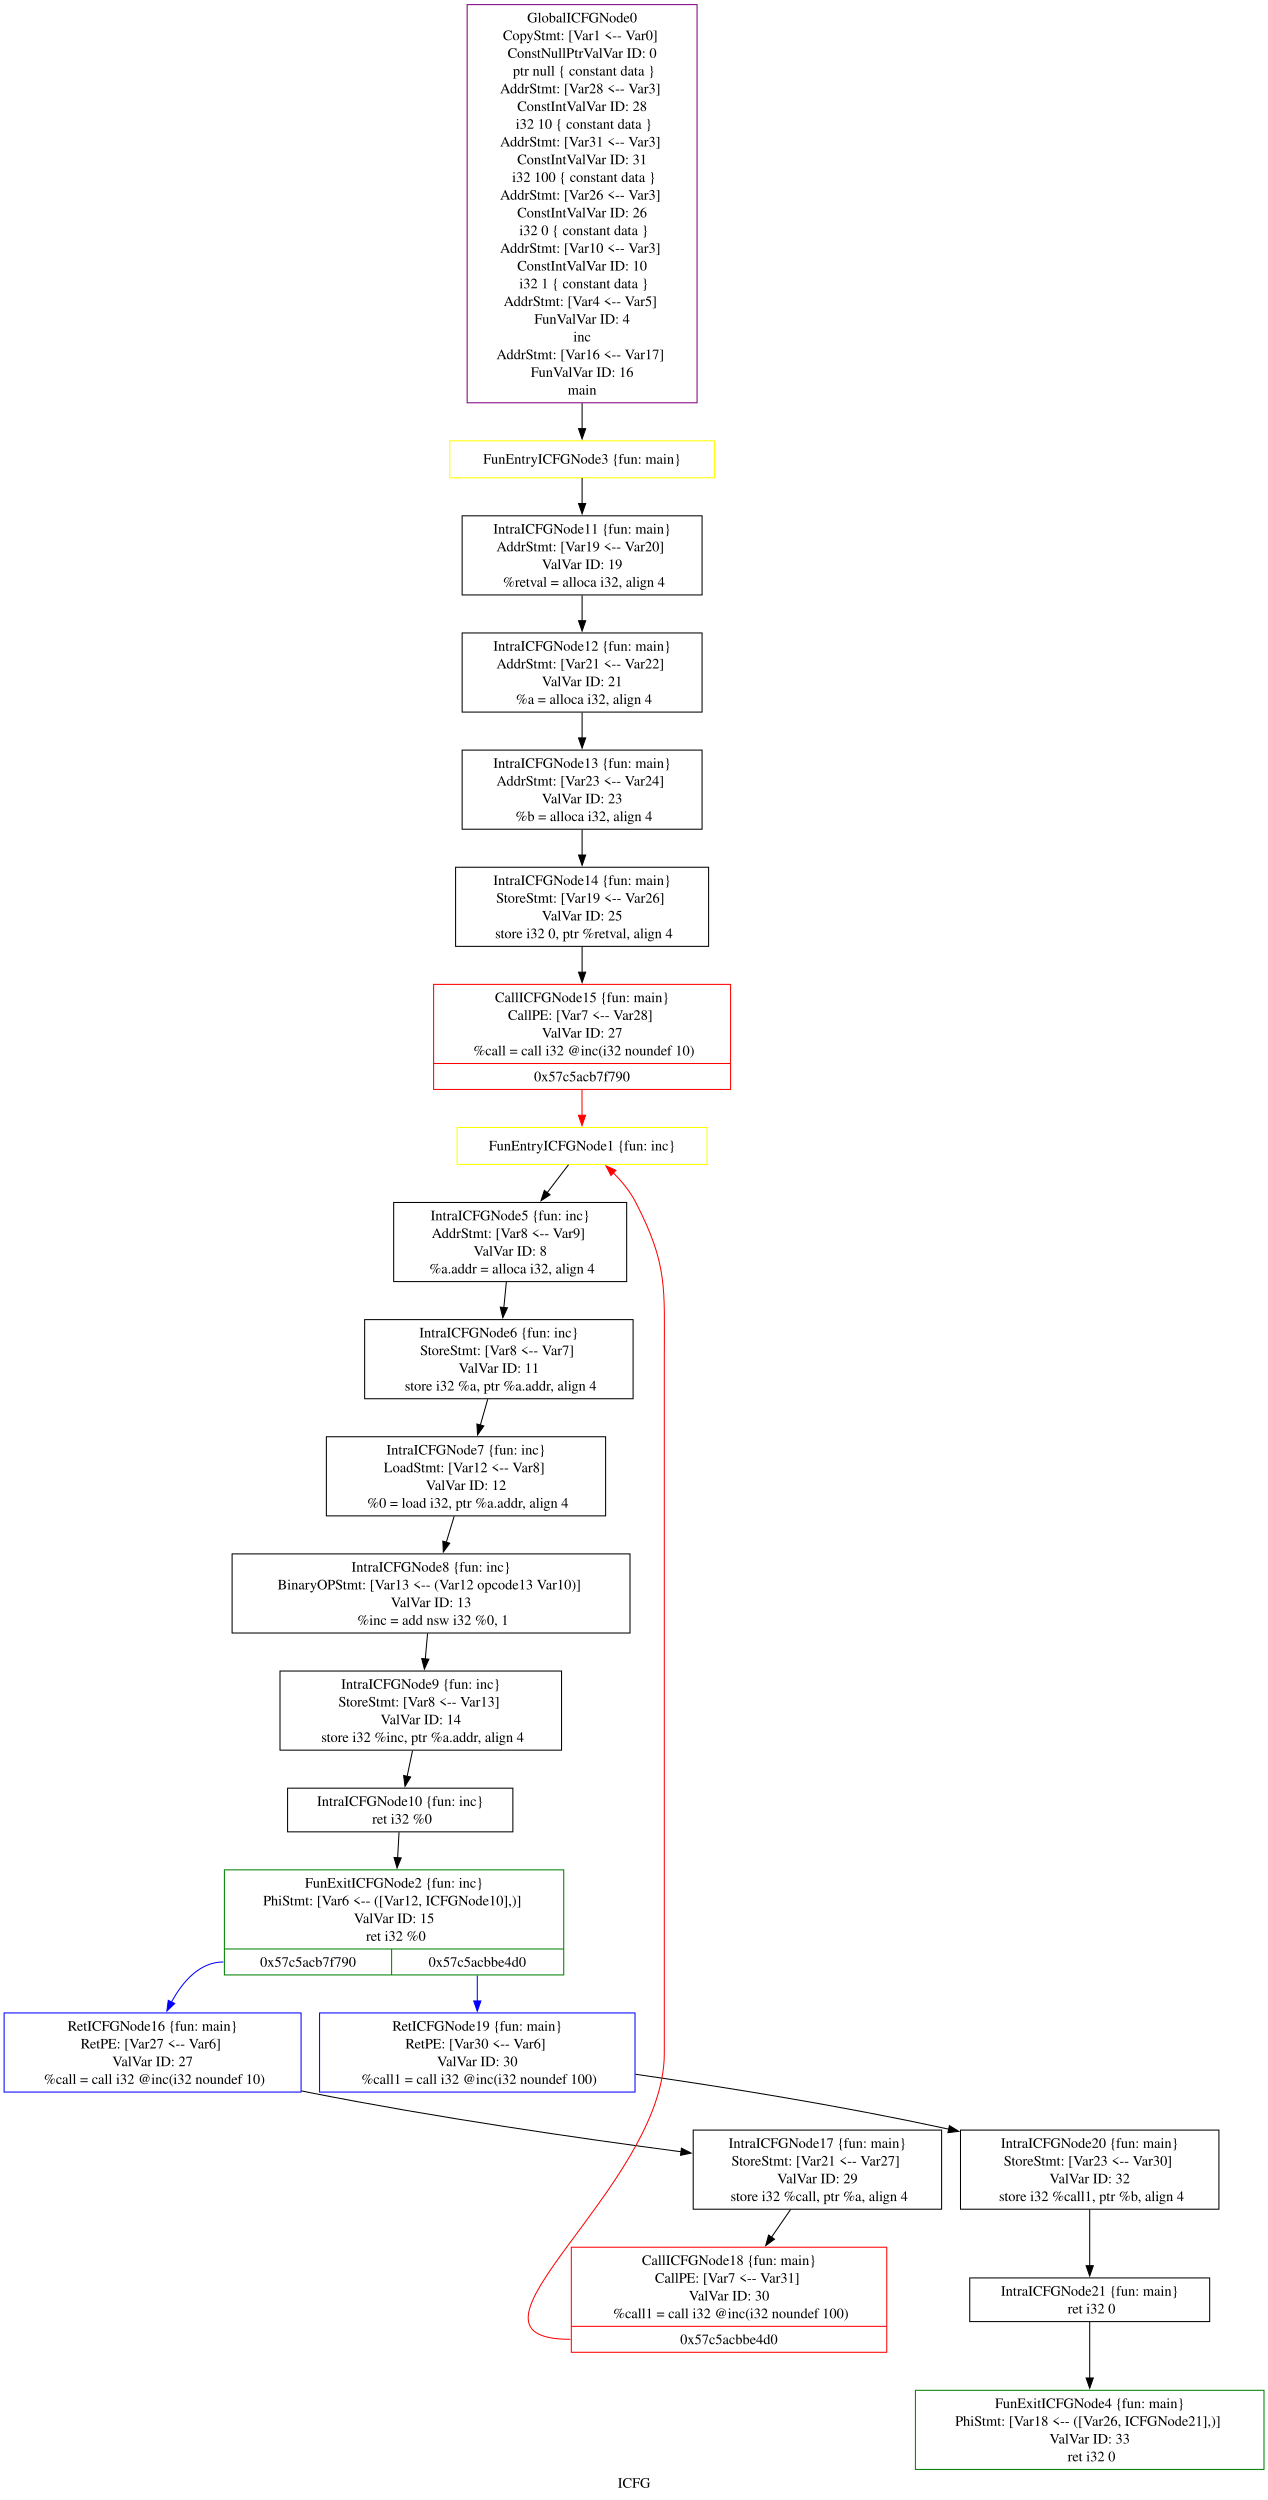
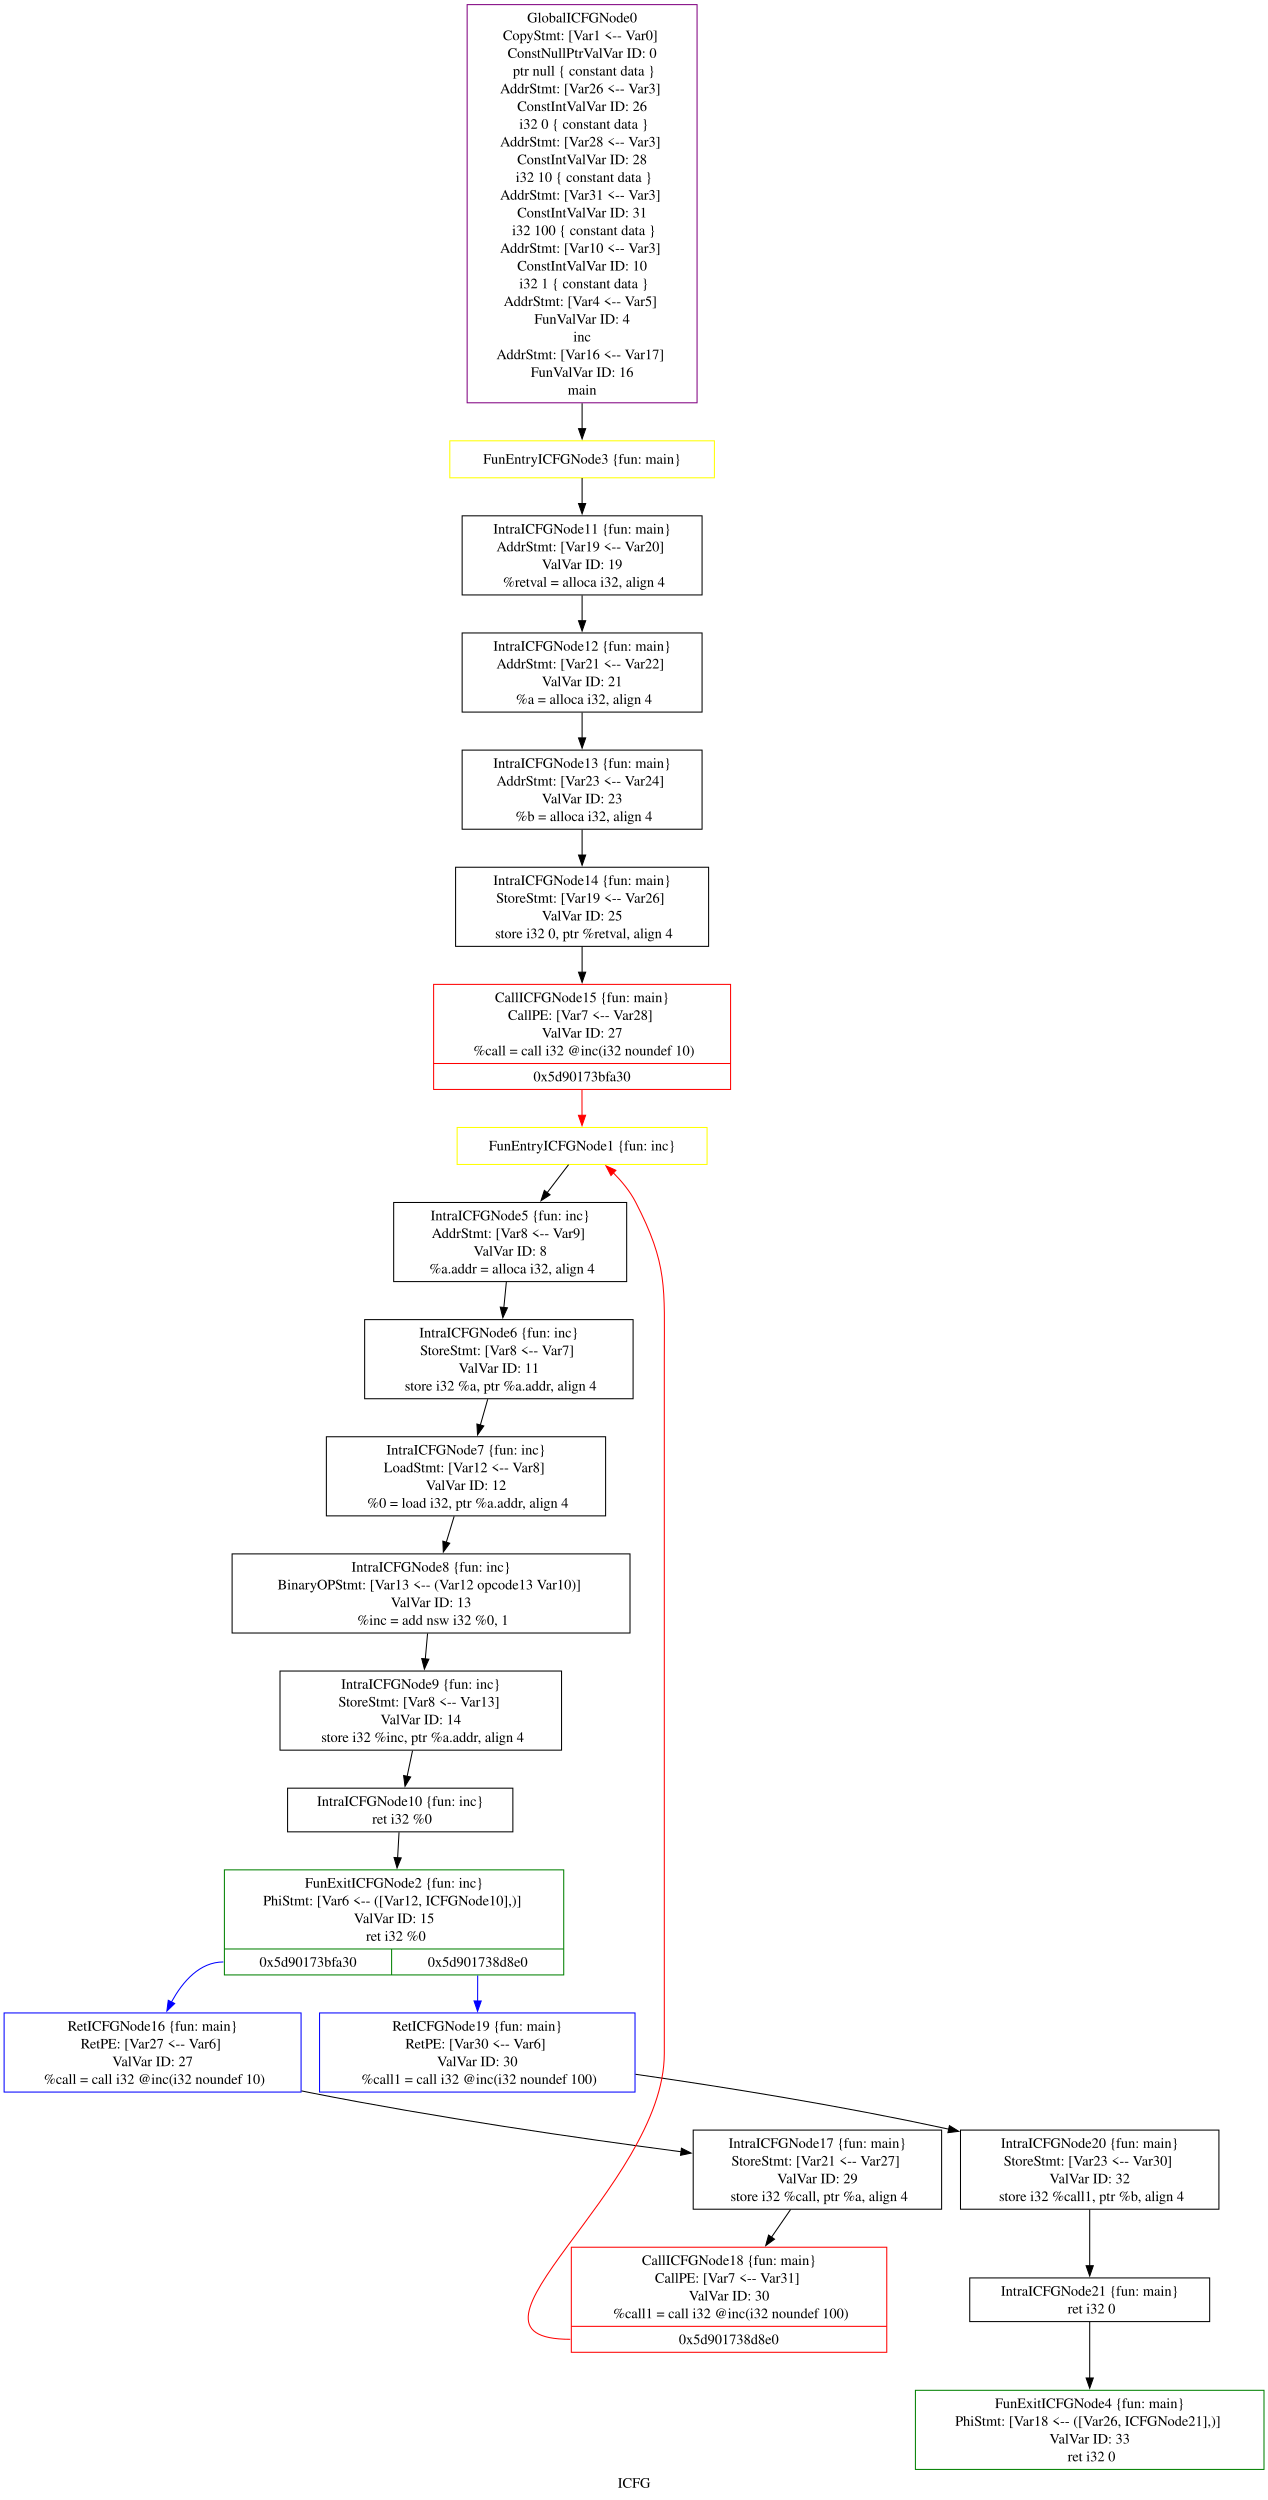
<svg xmlns="http://www.w3.org/2000/svg" width="1234pt" height="2433pt" viewBox="0.00 0.00 1234.00 2433.00">
  <g id="graph0" class="graph" transform="scale(1 1) rotate(0) translate(4 2429)">
    <polygon fill="white" stroke="none" points="-4,4 -4,-2429 1230.12,-2429 1230.12,4 -4,4" />
    <text xml:space="preserve" text-anchor="middle" x="613.06" y="-7.95" font-family="Times,serif" font-size="14.00">ICFG</text>
    <g id="node1" class="node">
      <polygon fill="none" stroke="purple" points="450.62,-2037 450.62,-2424.5 674.38,-2424.5 674.38,-2037 450.62,-2037" />
      <text xml:space="preserve" text-anchor="middle" x="562.5" y="-2407.2" font-family="Times,serif" font-size="14.00">GlobalICFGNode0</text>
      <text xml:space="preserve" text-anchor="middle" x="562.5" y="-2389.95" font-family="Times,serif" font-size="14.00">CopyStmt: [Var1 &lt;-- Var0] </text>
      <text xml:space="preserve" text-anchor="middle" x="562.5" y="-2372.7" font-family="Times,serif" font-size="14.00">ConstNullPtrValVar ID: 0</text>
      <text xml:space="preserve" text-anchor="middle" x="562.5" y="-2355.45" font-family="Times,serif" font-size="14.00"> ptr null { constant data }</text>
-       <text xml:space="preserve" text-anchor="middle" x="562.5" y="-2338.2" font-family="Times,serif" font-size="14.00">AddrStmt: [Var28 &lt;-- Var3] </text>
-       <text xml:space="preserve" text-anchor="middle" x="562.5" y="-2320.95" font-family="Times,serif" font-size="14.00">ConstIntValVar ID: 28</text>
-       <text xml:space="preserve" text-anchor="middle" x="562.5" y="-2303.7" font-family="Times,serif" font-size="14.00"> i32 10 { constant data }</text>
-       <text xml:space="preserve" text-anchor="middle" x="562.5" y="-2286.45" font-family="Times,serif" font-size="14.00">AddrStmt: [Var31 &lt;-- Var3] </text>
-       <text xml:space="preserve" text-anchor="middle" x="562.5" y="-2269.2" font-family="Times,serif" font-size="14.00">ConstIntValVar ID: 31</text>
-       <text xml:space="preserve" text-anchor="middle" x="562.5" y="-2251.95" font-family="Times,serif" font-size="14.00"> i32 100 { constant data }</text>
-       <text xml:space="preserve" text-anchor="middle" x="562.5" y="-2234.7" font-family="Times,serif" font-size="14.00">AddrStmt: [Var26 &lt;-- Var3] </text>
-       <text xml:space="preserve" text-anchor="middle" x="562.5" y="-2217.45" font-family="Times,serif" font-size="14.00">ConstIntValVar ID: 26</text>
-       <text xml:space="preserve" text-anchor="middle" x="562.5" y="-2200.2" font-family="Times,serif" font-size="14.00"> i32 0 { constant data }</text>
+       <text xml:space="preserve" text-anchor="middle" x="562.5" y="-2338.2" font-family="Times,serif" font-size="14.00">AddrStmt: [Var26 &lt;-- Var3] </text>
+       <text xml:space="preserve" text-anchor="middle" x="562.5" y="-2320.95" font-family="Times,serif" font-size="14.00">ConstIntValVar ID: 26</text>
+       <text xml:space="preserve" text-anchor="middle" x="562.5" y="-2303.7" font-family="Times,serif" font-size="14.00"> i32 0 { constant data }</text>
+       <text xml:space="preserve" text-anchor="middle" x="562.5" y="-2286.45" font-family="Times,serif" font-size="14.00">AddrStmt: [Var28 &lt;-- Var3] </text>
+       <text xml:space="preserve" text-anchor="middle" x="562.5" y="-2269.2" font-family="Times,serif" font-size="14.00">ConstIntValVar ID: 28</text>
+       <text xml:space="preserve" text-anchor="middle" x="562.5" y="-2251.95" font-family="Times,serif" font-size="14.00"> i32 10 { constant data }</text>
+       <text xml:space="preserve" text-anchor="middle" x="562.5" y="-2234.7" font-family="Times,serif" font-size="14.00">AddrStmt: [Var31 &lt;-- Var3] </text>
+       <text xml:space="preserve" text-anchor="middle" x="562.5" y="-2217.45" font-family="Times,serif" font-size="14.00">ConstIntValVar ID: 31</text>
+       <text xml:space="preserve" text-anchor="middle" x="562.5" y="-2200.2" font-family="Times,serif" font-size="14.00"> i32 100 { constant data }</text>
      <text xml:space="preserve" text-anchor="middle" x="562.5" y="-2182.95" font-family="Times,serif" font-size="14.00">AddrStmt: [Var10 &lt;-- Var3] </text>
      <text xml:space="preserve" text-anchor="middle" x="562.5" y="-2165.7" font-family="Times,serif" font-size="14.00">ConstIntValVar ID: 10</text>
      <text xml:space="preserve" text-anchor="middle" x="562.5" y="-2148.45" font-family="Times,serif" font-size="14.00"> i32 1 { constant data }</text>
      <text xml:space="preserve" text-anchor="middle" x="562.5" y="-2131.2" font-family="Times,serif" font-size="14.00">AddrStmt: [Var4 &lt;-- Var5] </text>
      <text xml:space="preserve" text-anchor="middle" x="562.5" y="-2113.95" font-family="Times,serif" font-size="14.00">FunValVar ID: 4</text>
      <text xml:space="preserve" text-anchor="middle" x="562.5" y="-2096.7" font-family="Times,serif" font-size="14.00">inc</text>
      <text xml:space="preserve" text-anchor="middle" x="562.5" y="-2079.45" font-family="Times,serif" font-size="14.00">AddrStmt: [Var16 &lt;-- Var17] </text>
      <text xml:space="preserve" text-anchor="middle" x="562.5" y="-2062.2" font-family="Times,serif" font-size="14.00">FunValVar ID: 16</text>
      <text xml:space="preserve" text-anchor="middle" x="562.5" y="-2044.95" font-family="Times,serif" font-size="14.00">main</text>
    </g>
    <g id="node2" class="node">
      <polygon fill="none" stroke="yellow" points="433.75,-1964 433.75,-2000 691.25,-2000 691.25,-1964 433.75,-1964" />
      <text xml:space="preserve" text-anchor="middle" x="562.5" y="-1977.7" font-family="Times,serif" font-size="14.00">FunEntryICFGNode3 {fun: main}</text>
    </g>
    <g id="edge1" class="edge">
      <path fill="none" stroke="black" d="M562.5,-2036.54C562.5,-2027.44 562.5,-2019.09 562.5,-2011.83" />
      <polygon fill="black" stroke="black" points="566,-2011.87 562.5,-2001.87 559,-2011.87 566,-2011.87" />
    </g>
    <g id="node8" class="node">
      <polygon fill="none" stroke="black" points="445.75,-1850 445.75,-1927 679.25,-1927 679.25,-1850 445.75,-1850" />
      <text xml:space="preserve" text-anchor="middle" x="562.5" y="-1909.7" font-family="Times,serif" font-size="14.00">IntraICFGNode11 {fun: main}</text>
      <text xml:space="preserve" text-anchor="middle" x="562.5" y="-1892.45" font-family="Times,serif" font-size="14.00">AddrStmt: [Var19 &lt;-- Var20] </text>
      <text xml:space="preserve" text-anchor="middle" x="562.5" y="-1875.2" font-family="Times,serif" font-size="14.00">ValVar ID: 19</text>
      <text xml:space="preserve" text-anchor="middle" x="562.5" y="-1857.95" font-family="Times,serif" font-size="14.00"> %retval = alloca i32, align 4</text>
    </g>
    <g id="edge5" class="edge">
      <path fill="none" stroke="black" d="M562.5,-1963.79C562.5,-1956.58 562.5,-1947.8 562.5,-1938.84" />
      <polygon fill="black" stroke="black" points="566,-1939 562.5,-1929 559,-1939 566,-1939" />
    </g>
    <g id="node3" class="node">
      <polygon fill="none" stroke="yellow" points="440.88,-1295.75 440.88,-1331.75 684.12,-1331.75 684.12,-1295.75 440.88,-1295.75" />
      <text xml:space="preserve" text-anchor="middle" x="562.5" y="-1309.45" font-family="Times,serif" font-size="14.00">FunEntryICFGNode1 {fun: inc}</text>
    </g>
    <g id="node4" class="node">
      <polygon fill="none" stroke="black" points="379.12,-1181.75 379.12,-1258.75 605.88,-1258.75 605.88,-1181.75 379.12,-1181.75" />
      <text xml:space="preserve" text-anchor="middle" x="492.5" y="-1241.45" font-family="Times,serif" font-size="14.00">IntraICFGNode5 {fun: inc}</text>
      <text xml:space="preserve" text-anchor="middle" x="492.5" y="-1224.2" font-family="Times,serif" font-size="14.00">AddrStmt: [Var8 &lt;-- Var9] </text>
      <text xml:space="preserve" text-anchor="middle" x="492.5" y="-1206.95" font-family="Times,serif" font-size="14.00">ValVar ID: 8</text>
      <text xml:space="preserve" text-anchor="middle" x="492.5" y="-1189.7" font-family="Times,serif" font-size="14.00"> %a.addr = alloca i32, align 4</text>
    </g>
    <g id="edge2" class="edge">
      <path fill="none" stroke="black" d="M549.33,-1295.54C543.33,-1287.69 535.9,-1277.98 528.41,-1268.19" />
      <polygon fill="black" stroke="black" points="531.34,-1266.25 522.48,-1260.44 525.78,-1270.51 531.34,-1266.25" />
    </g>
    <g id="node10" class="node">
      <polygon fill="none" stroke="black" points="350.88,-1067.75 350.88,-1144.75 612.12,-1144.75 612.12,-1067.75 350.88,-1067.75" />
      <text xml:space="preserve" text-anchor="middle" x="481.5" y="-1127.45" font-family="Times,serif" font-size="14.00">IntraICFGNode6 {fun: inc}</text>
      <text xml:space="preserve" text-anchor="middle" x="481.5" y="-1110.2" font-family="Times,serif" font-size="14.00">StoreStmt: [Var8 &lt;-- Var7] </text>
      <text xml:space="preserve" text-anchor="middle" x="481.5" y="-1092.95" font-family="Times,serif" font-size="14.00">ValVar ID: 11</text>
      <text xml:space="preserve" text-anchor="middle" x="481.5" y="-1075.7" font-family="Times,serif" font-size="14.00"> store i32 %a, ptr %a.addr, align 4</text>
    </g>
    <g id="edge6" class="edge">
      <path fill="none" stroke="black" d="M488.78,-1181.33C487.99,-1173.3 487.14,-1164.72 486.32,-1156.35" />
      <polygon fill="black" stroke="black" points="489.83,-1156.25 485.37,-1146.64 482.86,-1156.93 489.83,-1156.25" />
    </g>
    <g id="node5" class="node">
      <polygon fill="none" stroke="green" points="214.38,-507 214.38,-609.25 544.62,-609.25 544.62,-507 214.38,-507" />
      <text xml:space="preserve" text-anchor="middle" x="379.5" y="-591.95" font-family="Times,serif" font-size="14.00">FunExitICFGNode2 {fun: inc}</text>
      <text xml:space="preserve" text-anchor="middle" x="379.5" y="-574.7" font-family="Times,serif" font-size="14.00">PhiStmt: [Var6 &lt;-- ([Var12, ICFGNode10],)] </text>
      <text xml:space="preserve" text-anchor="middle" x="379.5" y="-557.45" font-family="Times,serif" font-size="14.00">ValVar ID: 15</text>
      <text xml:space="preserve" text-anchor="middle" x="379.5" y="-540.2" font-family="Times,serif" font-size="14.00"> ret i32 %0</text>
      <polyline fill="none" stroke="green" points="214.38,-532.25 544.62,-532.25" />
-       <text xml:space="preserve" text-anchor="middle" x="295.75" y="-514.95" font-family="Times,serif" font-size="14.00">0x57c5acb7f790</text>
+       <text xml:space="preserve" text-anchor="middle" x="295.75" y="-514.95" font-family="Times,serif" font-size="14.00">0x5d90173bfa30</text>
      <polyline fill="none" stroke="green" points="377.12,-507 377.12,-532.25" />
-       <text xml:space="preserve" text-anchor="middle" x="460.5" y="-514.95" font-family="Times,serif" font-size="14.00">0x57c5acbbe4d0</text>
+       <text xml:space="preserve" text-anchor="middle" x="460.88" y="-514.95" font-family="Times,serif" font-size="14.00">0x5d901738d8e0</text>
    </g>
    <g id="node6" class="node">
      <polygon fill="none" stroke="blue" points="0,-393 0,-470 289,-470 289,-393 0,-393" />
      <text xml:space="preserve" text-anchor="middle" x="144.5" y="-452.7" font-family="Times,serif" font-size="14.00">RetICFGNode16 {fun: main}</text>
      <text xml:space="preserve" text-anchor="middle" x="144.5" y="-435.45" font-family="Times,serif" font-size="14.00">RetPE: [Var27 &lt;-- Var6] </text>
      <text xml:space="preserve" text-anchor="middle" x="144.5" y="-418.2" font-family="Times,serif" font-size="14.00">ValVar ID: 27</text>
      <text xml:space="preserve" text-anchor="middle" x="144.5" y="-400.95" font-family="Times,serif" font-size="14.00"> %call = call i32 @inc(i32 noundef 10)</text>
    </g>
    <g id="edge3" class="edge">
      <path fill="none" stroke="blue" d="M213.38,-519.62C190.45,-519.62 173.96,-500.83 162.88,-480.7" />
      <polygon fill="blue" stroke="blue" points="166.02,-479.17 158.4,-471.81 159.77,-482.32 166.02,-479.17" />
    </g>
    <g id="node7" class="node">
      <polygon fill="none" stroke="blue" points="307,-393 307,-470 614,-470 614,-393 307,-393" />
      <text xml:space="preserve" text-anchor="middle" x="460.5" y="-452.7" font-family="Times,serif" font-size="14.00">RetICFGNode19 {fun: main}</text>
      <text xml:space="preserve" text-anchor="middle" x="460.5" y="-435.45" font-family="Times,serif" font-size="14.00">RetPE: [Var30 &lt;-- Var6] </text>
      <text xml:space="preserve" text-anchor="middle" x="460.5" y="-418.2" font-family="Times,serif" font-size="14.00">ValVar ID: 30</text>
      <text xml:space="preserve" text-anchor="middle" x="460.5" y="-400.95" font-family="Times,serif" font-size="14.00"> %call1 = call i32 @inc(i32 noundef 100)</text>
    </g>
    <g id="edge4" class="edge">
-       <path fill="none" stroke="blue" d="M460.5,-506.5C460.5,-498.47 460.5,-489.94 460.5,-481.65" />
-       <polygon fill="blue" stroke="blue" points="464,-481.66 460.5,-471.66 457,-481.66 464,-481.66" />
+       <path fill="none" stroke="blue" d="M460.88,-506.5C460.88,-498.47 460.85,-489.94 460.82,-481.65" />
+       <polygon fill="blue" stroke="blue" points="464.32,-481.64 460.77,-471.66 457.32,-481.68 464.32,-481.64" />
    </g>
    <g id="node19" class="node">
      <polygon fill="none" stroke="black" points="670.62,-279 670.62,-356 912.38,-356 912.38,-279 670.62,-279" />
      <text xml:space="preserve" text-anchor="middle" x="791.5" y="-338.7" font-family="Times,serif" font-size="14.00">IntraICFGNode17 {fun: main}</text>
      <text xml:space="preserve" text-anchor="middle" x="791.5" y="-321.45" font-family="Times,serif" font-size="14.00">StoreStmt: [Var21 &lt;-- Var27] </text>
      <text xml:space="preserve" text-anchor="middle" x="791.5" y="-304.2" font-family="Times,serif" font-size="14.00">ValVar ID: 29</text>
      <text xml:space="preserve" text-anchor="middle" x="791.5" y="-286.95" font-family="Times,serif" font-size="14.00"> store i32 %call, ptr %a, align 4</text>
    </g>
    <g id="edge17" class="edge">
      <path fill="none" stroke="black" d="M289.38,-394.15C292.11,-393.58 294.82,-393.03 297.5,-392.5 419.13,-368.34 559,-348.09 658.79,-334.91" />
      <polygon fill="black" stroke="black" points="659.19,-338.39 668.65,-333.61 658.28,-331.45 659.19,-338.39" />
    </g>
    <g id="node21" class="node">
      <polygon fill="none" stroke="black" points="930.75,-279 930.75,-356 1182.25,-356 1182.25,-279 930.75,-279" />
      <text xml:space="preserve" text-anchor="middle" x="1056.5" y="-338.7" font-family="Times,serif" font-size="14.00">IntraICFGNode20 {fun: main}</text>
      <text xml:space="preserve" text-anchor="middle" x="1056.5" y="-321.45" font-family="Times,serif" font-size="14.00">StoreStmt: [Var23 &lt;-- Var30] </text>
      <text xml:space="preserve" text-anchor="middle" x="1056.5" y="-304.2" font-family="Times,serif" font-size="14.00">ValVar ID: 32</text>
      <text xml:space="preserve" text-anchor="middle" x="1056.5" y="-286.95" font-family="Times,serif" font-size="14.00"> store i32 %call1, ptr %b, align 4</text>
    </g>
    <g id="edge20" class="edge">
      <path fill="none" stroke="black" d="M614.48,-410.31C701.48,-397.82 812.33,-380.08 919.48,-356.87" />
      <polygon fill="black" stroke="black" points="920,-360.34 929.02,-354.78 918.51,-353.5 920,-360.34" />
    </g>
    <g id="node15" class="node">
      <polygon fill="none" stroke="black" points="445.75,-1736 445.75,-1813 679.25,-1813 679.25,-1736 445.75,-1736" />
      <text xml:space="preserve" text-anchor="middle" x="562.5" y="-1795.7" font-family="Times,serif" font-size="14.00">IntraICFGNode12 {fun: main}</text>
      <text xml:space="preserve" text-anchor="middle" x="562.5" y="-1778.45" font-family="Times,serif" font-size="14.00">AddrStmt: [Var21 &lt;-- Var22] </text>
      <text xml:space="preserve" text-anchor="middle" x="562.5" y="-1761.2" font-family="Times,serif" font-size="14.00">ValVar ID: 21</text>
      <text xml:space="preserve" text-anchor="middle" x="562.5" y="-1743.95" font-family="Times,serif" font-size="14.00"> %a = alloca i32, align 4</text>
    </g>
    <g id="edge12" class="edge">
      <path fill="none" stroke="black" d="M562.5,-1849.58C562.5,-1841.65 562.5,-1833.17 562.5,-1824.88" />
      <polygon fill="black" stroke="black" points="566,-1824.89 562.5,-1814.89 559,-1824.89 566,-1824.89" />
    </g>
    <g id="node9" class="node">
      <polygon fill="none" stroke="green" points="886.88,-25.75 886.88,-102.75 1226.12,-102.75 1226.12,-25.75 886.88,-25.75" />
      <text xml:space="preserve" text-anchor="middle" x="1056.5" y="-85.45" font-family="Times,serif" font-size="14.00">FunExitICFGNode4 {fun: main}</text>
      <text xml:space="preserve" text-anchor="middle" x="1056.5" y="-68.2" font-family="Times,serif" font-size="14.00">PhiStmt: [Var18 &lt;-- ([Var26, ICFGNode21],)] </text>
      <text xml:space="preserve" text-anchor="middle" x="1056.5" y="-50.95" font-family="Times,serif" font-size="14.00">ValVar ID: 33</text>
      <text xml:space="preserve" text-anchor="middle" x="1056.5" y="-33.7" font-family="Times,serif" font-size="14.00"> ret i32 0</text>
    </g>
    <g id="node11" class="node">
      <polygon fill="none" stroke="black" points="313.62,-953.75 313.62,-1030.75 585.38,-1030.75 585.38,-953.75 313.62,-953.75" />
      <text xml:space="preserve" text-anchor="middle" x="449.5" y="-1013.45" font-family="Times,serif" font-size="14.00">IntraICFGNode7 {fun: inc}</text>
      <text xml:space="preserve" text-anchor="middle" x="449.5" y="-996.2" font-family="Times,serif" font-size="14.00">LoadStmt: [Var12 &lt;-- Var8] </text>
      <text xml:space="preserve" text-anchor="middle" x="449.5" y="-978.95" font-family="Times,serif" font-size="14.00">ValVar ID: 12</text>
      <text xml:space="preserve" text-anchor="middle" x="449.5" y="-961.7" font-family="Times,serif" font-size="14.00"> %0 = load i32, ptr %a.addr, align 4</text>
    </g>
    <g id="edge7" class="edge">
      <path fill="none" stroke="black" d="M470.67,-1067.33C468.35,-1059.21 465.86,-1050.53 463.45,-1042.06" />
      <polygon fill="black" stroke="black" points="466.85,-1041.24 460.74,-1032.58 460.12,-1043.16 466.85,-1041.24" />
    </g>
    <g id="node12" class="node">
      <polygon fill="none" stroke="black" points="221.88,-839.75 221.88,-916.75 609.12,-916.75 609.12,-839.75 221.88,-839.75" />
      <text xml:space="preserve" text-anchor="middle" x="415.5" y="-899.45" font-family="Times,serif" font-size="14.00">IntraICFGNode8 {fun: inc}</text>
      <text xml:space="preserve" text-anchor="middle" x="415.5" y="-882.2" font-family="Times,serif" font-size="14.00">BinaryOPStmt: [Var13 &lt;-- (Var12 opcode13 Var10)] </text>
      <text xml:space="preserve" text-anchor="middle" x="415.5" y="-864.95" font-family="Times,serif" font-size="14.00">ValVar ID: 13</text>
      <text xml:space="preserve" text-anchor="middle" x="415.5" y="-847.7" font-family="Times,serif" font-size="14.00"> %inc = add nsw i32 %0, 1</text>
    </g>
    <g id="edge8" class="edge">
      <path fill="none" stroke="black" d="M437.99,-953.33C435.52,-945.21 432.89,-936.53 430.32,-928.06" />
      <polygon fill="black" stroke="black" points="433.69,-927.13 427.44,-918.58 426.99,-929.16 433.69,-927.13" />
    </g>
    <g id="node13" class="node">
      <polygon fill="none" stroke="black" points="268.5,-725.75 268.5,-802.75 542.5,-802.75 542.5,-725.75 268.5,-725.75" />
      <text xml:space="preserve" text-anchor="middle" x="405.5" y="-785.45" font-family="Times,serif" font-size="14.00">IntraICFGNode9 {fun: inc}</text>
      <text xml:space="preserve" text-anchor="middle" x="405.5" y="-768.2" font-family="Times,serif" font-size="14.00">StoreStmt: [Var8 &lt;-- Var13] </text>
      <text xml:space="preserve" text-anchor="middle" x="405.5" y="-750.95" font-family="Times,serif" font-size="14.00">ValVar ID: 14</text>
      <text xml:space="preserve" text-anchor="middle" x="405.5" y="-733.7" font-family="Times,serif" font-size="14.00"> store i32 %inc, ptr %a.addr, align 4</text>
    </g>
    <g id="edge9" class="edge">
      <path fill="none" stroke="black" d="M412.11,-839.33C411.4,-831.3 410.63,-822.72 409.88,-814.35" />
      <polygon fill="black" stroke="black" points="413.39,-814.29 409.02,-804.64 406.42,-814.91 413.39,-814.29" />
    </g>
    <g id="node14" class="node">
      <polygon fill="none" stroke="black" points="275.88,-646.25 275.88,-688.75 495.12,-688.75 495.12,-646.25 275.88,-646.25" />
      <text xml:space="preserve" text-anchor="middle" x="385.5" y="-671.45" font-family="Times,serif" font-size="14.00">IntraICFGNode10 {fun: inc}</text>
      <text xml:space="preserve" text-anchor="middle" x="385.5" y="-654.2" font-family="Times,serif" font-size="14.00"> ret i32 %0</text>
    </g>
    <g id="edge10" class="edge">
      <path fill="none" stroke="black" d="M397.48,-725.26C395.73,-716.96 393.89,-708.25 392.2,-700.23" />
      <polygon fill="black" stroke="black" points="395.65,-699.62 390.16,-690.55 388.8,-701.06 395.65,-699.62" />
    </g>
    <g id="edge11" class="edge">
      <path fill="none" stroke="black" d="M384.34,-645.8C383.94,-638.51 383.46,-629.91 382.96,-620.99" />
      <polygon fill="black" stroke="black" points="386.46,-620.91 382.41,-611.12 379.47,-621.3 386.46,-620.91" />
    </g>
    <g id="node16" class="node">
      <polygon fill="none" stroke="black" points="445.75,-1622 445.75,-1699 679.25,-1699 679.25,-1622 445.75,-1622" />
      <text xml:space="preserve" text-anchor="middle" x="562.5" y="-1681.7" font-family="Times,serif" font-size="14.00">IntraICFGNode13 {fun: main}</text>
      <text xml:space="preserve" text-anchor="middle" x="562.5" y="-1664.45" font-family="Times,serif" font-size="14.00">AddrStmt: [Var23 &lt;-- Var24] </text>
      <text xml:space="preserve" text-anchor="middle" x="562.5" y="-1647.2" font-family="Times,serif" font-size="14.00">ValVar ID: 23</text>
      <text xml:space="preserve" text-anchor="middle" x="562.5" y="-1629.95" font-family="Times,serif" font-size="14.00"> %b = alloca i32, align 4</text>
    </g>
    <g id="edge13" class="edge">
      <path fill="none" stroke="black" d="M562.5,-1735.58C562.5,-1727.65 562.5,-1719.17 562.5,-1710.88" />
      <polygon fill="black" stroke="black" points="566,-1710.89 562.5,-1700.89 559,-1710.89 566,-1710.89" />
    </g>
    <g id="node17" class="node">
      <polygon fill="none" stroke="black" points="439.38,-1508 439.38,-1585 685.62,-1585 685.62,-1508 439.38,-1508" />
      <text xml:space="preserve" text-anchor="middle" x="562.5" y="-1567.7" font-family="Times,serif" font-size="14.00">IntraICFGNode14 {fun: main}</text>
      <text xml:space="preserve" text-anchor="middle" x="562.5" y="-1550.45" font-family="Times,serif" font-size="14.00">StoreStmt: [Var19 &lt;-- Var26] </text>
      <text xml:space="preserve" text-anchor="middle" x="562.5" y="-1533.2" font-family="Times,serif" font-size="14.00">ValVar ID: 25</text>
      <text xml:space="preserve" text-anchor="middle" x="562.5" y="-1515.95" font-family="Times,serif" font-size="14.00"> store i32 0, ptr %retval, align 4</text>
    </g>
    <g id="edge14" class="edge">
      <path fill="none" stroke="black" d="M562.5,-1621.58C562.5,-1613.65 562.5,-1605.17 562.5,-1596.88" />
      <polygon fill="black" stroke="black" points="566,-1596.89 562.5,-1586.89 559,-1596.89 566,-1596.89" />
    </g>
    <g id="node18" class="node">
      <polygon fill="none" stroke="red" points="418,-1368.75 418,-1471 707,-1471 707,-1368.75 418,-1368.75" />
      <text xml:space="preserve" text-anchor="middle" x="562.5" y="-1453.7" font-family="Times,serif" font-size="14.00">CallICFGNode15 {fun: main}</text>
      <text xml:space="preserve" text-anchor="middle" x="562.5" y="-1436.45" font-family="Times,serif" font-size="14.00">CallPE: [Var7 &lt;-- Var28] </text>
      <text xml:space="preserve" text-anchor="middle" x="562.5" y="-1419.2" font-family="Times,serif" font-size="14.00">ValVar ID: 27</text>
      <text xml:space="preserve" text-anchor="middle" x="562.5" y="-1401.95" font-family="Times,serif" font-size="14.00"> %call = call i32 @inc(i32 noundef 10)</text>
      <polyline fill="none" stroke="red" points="418,-1394 707,-1394" />
-       <text xml:space="preserve" text-anchor="middle" x="562.38" y="-1376.7" font-family="Times,serif" font-size="14.00">0x57c5acb7f790</text>
+       <text xml:space="preserve" text-anchor="middle" x="562.38" y="-1376.7" font-family="Times,serif" font-size="14.00">0x5d90173bfa30</text>
    </g>
    <g id="edge15" class="edge">
      <path fill="none" stroke="black" d="M562.5,-1507.77C562.5,-1499.8 562.5,-1491.19 562.5,-1482.6" />
      <polygon fill="black" stroke="black" points="566,-1482.88 562.5,-1472.88 559,-1482.88 566,-1482.88" />
    </g>
    <g id="edge16" class="edge">
      <path fill="none" stroke="red" d="M562.38,-1368.25C562.38,-1360.23 562.39,-1351.54 562.41,-1343.53" />
      <polygon fill="red" stroke="red" points="565.91,-1343.62 562.43,-1333.61 558.91,-1343.6 565.91,-1343.62" />
    </g>
    <g id="node20" class="node">
      <polygon fill="none" stroke="red" points="552,-139.75 552,-242 859,-242 859,-139.75 552,-139.75" />
      <text xml:space="preserve" text-anchor="middle" x="705.5" y="-224.7" font-family="Times,serif" font-size="14.00">CallICFGNode18 {fun: main}</text>
      <text xml:space="preserve" text-anchor="middle" x="705.5" y="-207.45" font-family="Times,serif" font-size="14.00">CallPE: [Var7 &lt;-- Var31] </text>
      <text xml:space="preserve" text-anchor="middle" x="705.5" y="-190.2" font-family="Times,serif" font-size="14.00">ValVar ID: 30</text>
      <text xml:space="preserve" text-anchor="middle" x="705.5" y="-172.95" font-family="Times,serif" font-size="14.00"> %call1 = call i32 @inc(i32 noundef 100)</text>
      <polyline fill="none" stroke="red" points="552,-165 859,-165" />
-       <text xml:space="preserve" text-anchor="middle" x="705.38" y="-147.7" font-family="Times,serif" font-size="14.00">0x57c5acbbe4d0</text>
+       <text xml:space="preserve" text-anchor="middle" x="705.25" y="-147.7" font-family="Times,serif" font-size="14.00">0x5d901738d8e0</text>
    </g>
    <g id="edge18" class="edge">
      <path fill="none" stroke="black" d="M765.46,-278.77C759.53,-270.17 753.09,-260.83 746.69,-251.57" />
      <polygon fill="black" stroke="black" points="749.76,-249.85 741.2,-243.61 744,-253.83 749.76,-249.85" />
    </g>
    <g id="edge19" class="edge">
      <path fill="none" stroke="red" d="M551,-152.38C420.87,-152.38 642.5,-300.37 642.5,-430.5 642.5,-1107.25 642.5,-1107.25 642.5,-1107.25 642.5,-1175.94 646.02,-1198.22 614.5,-1259.25 609.11,-1269.69 601,-1279.46 592.79,-1287.71" />
      <polygon fill="red" stroke="red" points="590.59,-1284.97 585.73,-1294.39 595.4,-1290.05 590.59,-1284.97" />
    </g>
    <g id="node22" class="node">
      <polygon fill="none" stroke="black" points="939.75,-169.62 939.75,-212.12 1173.25,-212.12 1173.25,-169.62 939.75,-169.62" />
      <text xml:space="preserve" text-anchor="middle" x="1056.5" y="-194.82" font-family="Times,serif" font-size="14.00">IntraICFGNode21 {fun: main}</text>
      <text xml:space="preserve" text-anchor="middle" x="1056.5" y="-177.57" font-family="Times,serif" font-size="14.00"> ret i32 0</text>
    </g>
    <g id="edge21" class="edge">
      <path fill="none" stroke="black" d="M1056.5,-278.77C1056.5,-261.24 1056.5,-240.63 1056.5,-223.88" />
      <polygon fill="black" stroke="black" points="1060,-223.98 1056.5,-213.98 1053,-223.98 1060,-223.98" />
    </g>
    <g id="edge22" class="edge">
      <path fill="none" stroke="black" d="M1056.5,-169.3C1056.5,-154.4 1056.5,-133.61 1056.5,-114.53" />
      <polygon fill="black" stroke="black" points="1060,-114.76 1056.5,-104.76 1053,-114.76 1060,-114.76" />
    </g>
  </g>
</svg>
